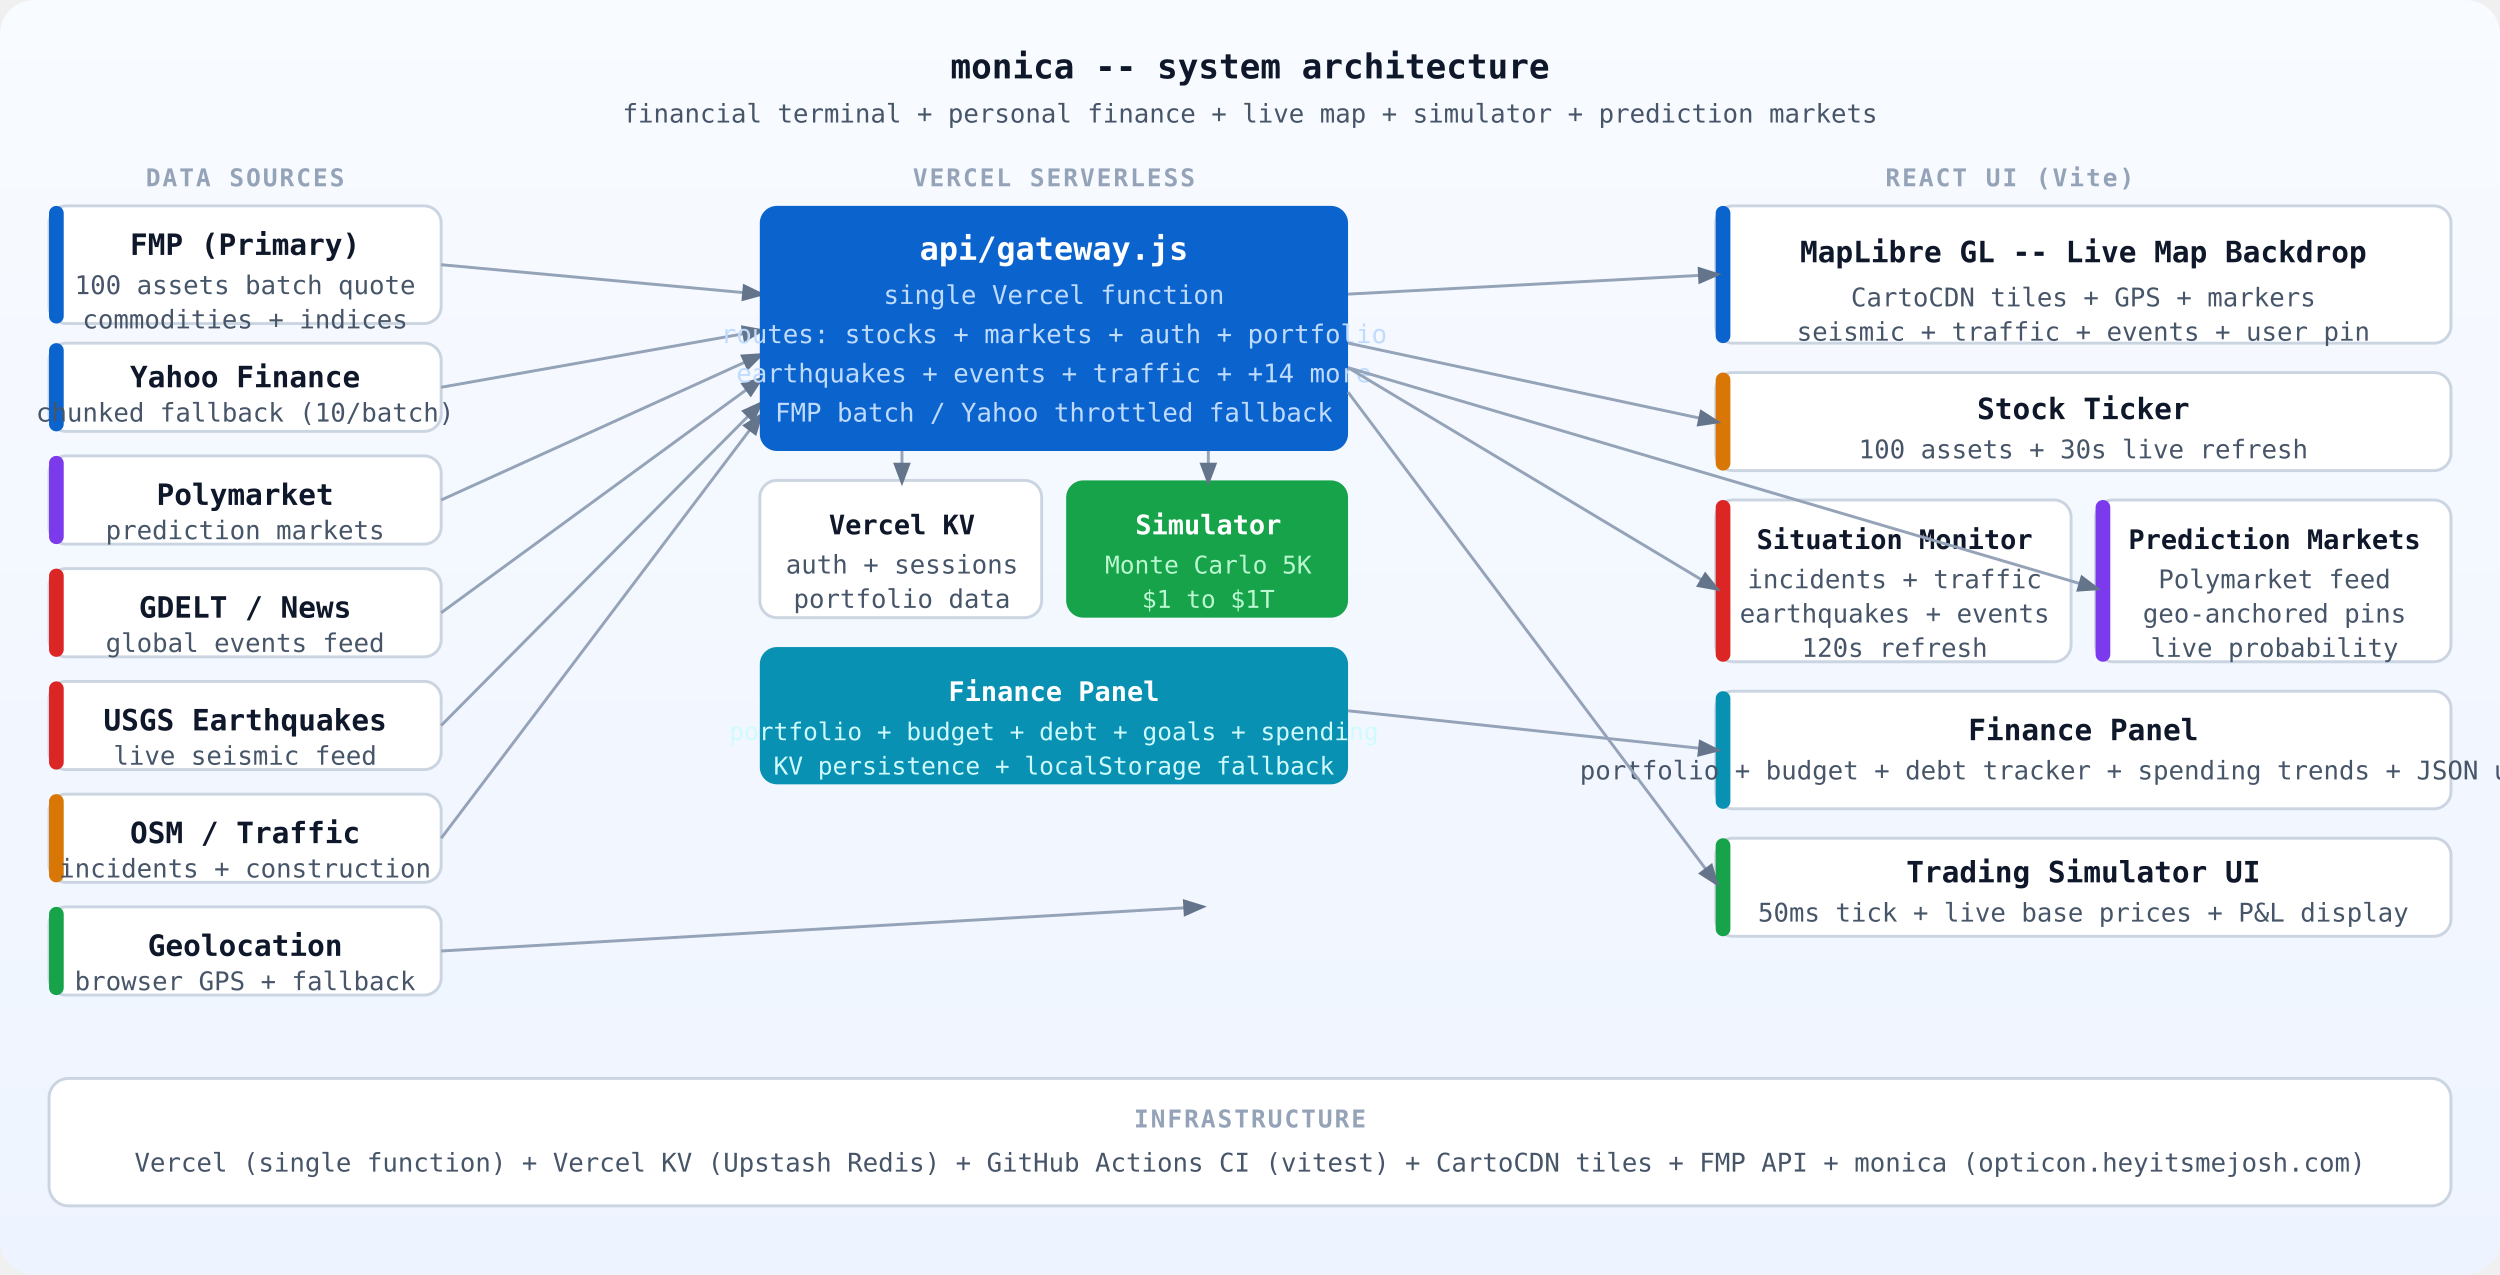
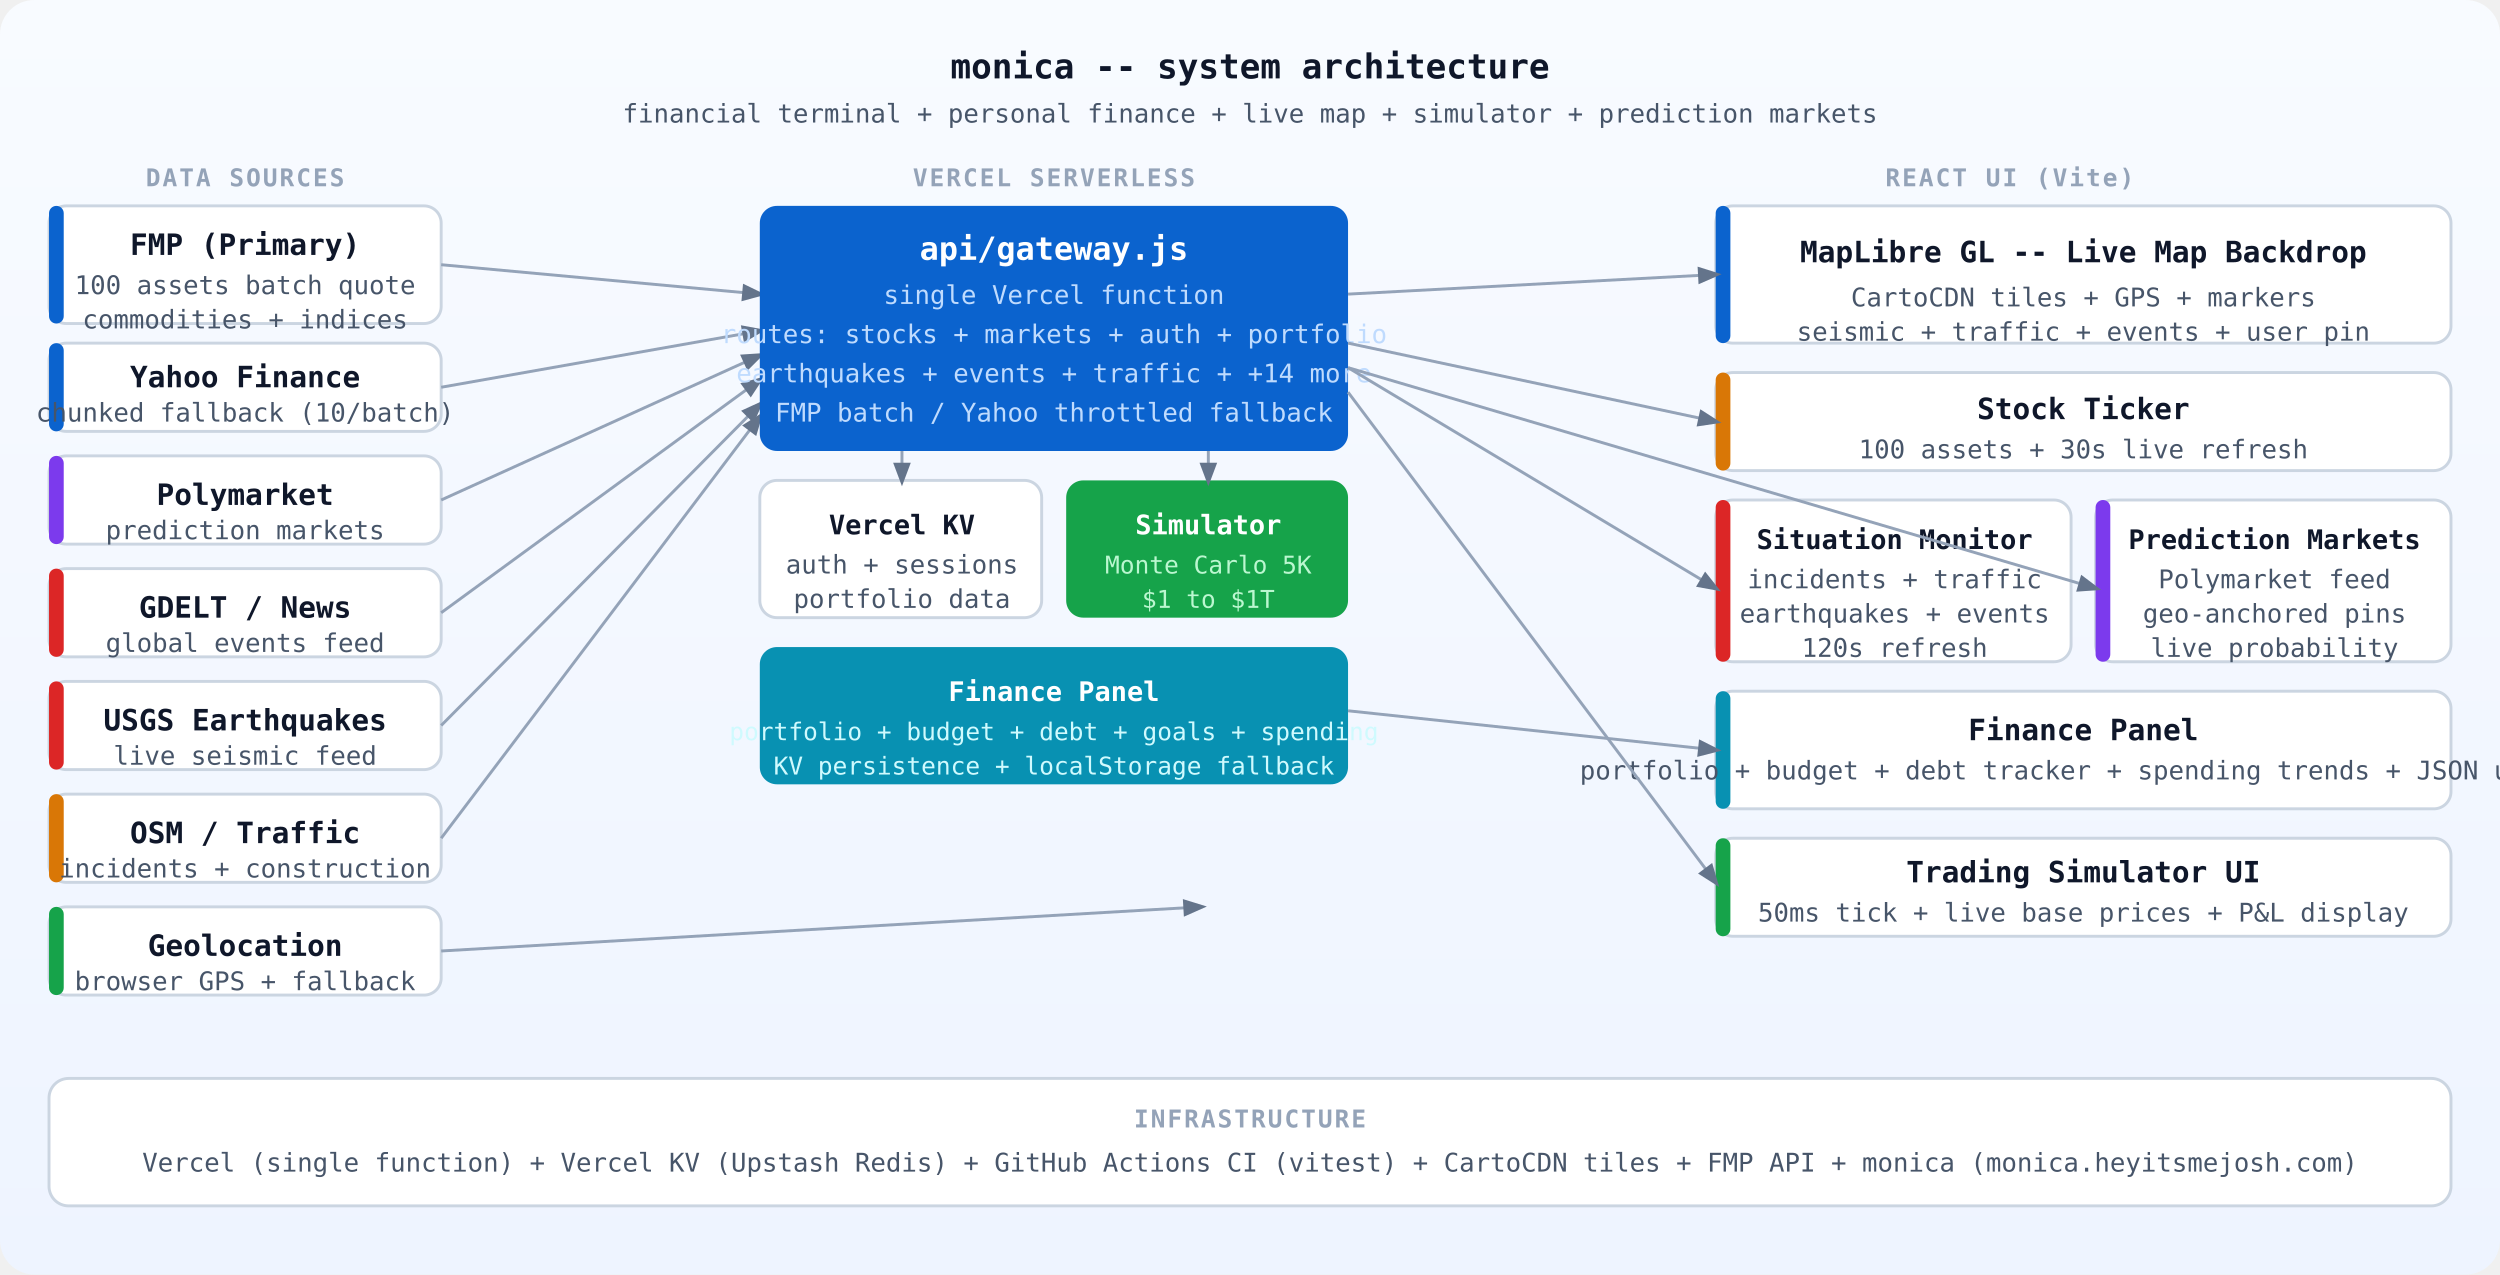
<svg xmlns="http://www.w3.org/2000/svg" viewBox="0 0 1020 520">
  <defs>
    <linearGradient id="bg" x1="0" x2="0" y1="0" y2="1">
      <stop offset="0%" stop-color="#f8fbff" />
      <stop offset="100%" stop-color="#eef4ff" />
    </linearGradient>
    <marker id="arr" markerWidth="8" markerHeight="8" refX="6" refY="3" orient="auto">
      <path d="M0,0 L0,6 L8,3 z" fill="#64748b" />
    </marker>
  </defs>
  <style>
    .t { font-family: ui-monospace, SFMono-Regular, Menlo, Consolas, monospace; }
    .title { font-size: 14px; font-weight: 700; fill: #0f172a; }
    .sub { font-size: 10.5px; fill: #475569; }
    .label { font-size: 10px; font-weight: 700; fill: #94a3b8; letter-spacing: 0.08em; }
    .box { fill: #fff; stroke: #cbd5e1; stroke-width: 1.2; }
    .grp { fill: #0b63ce; }
    .grp-g { fill: #16a34a; }
    .grp-r { fill: #dc2626; }
    .grp-a { fill: #d97706; }
    .grp-p { fill: #7c3aed; }
    .grp-f { fill: #0891b2; }
    .line { stroke: #94a3b8; stroke-width: 1.2; fill: none; marker-end: url(#arr); }
    .dline { stroke: #94a3b8; stroke-width: 1; fill: none; stroke-dasharray: 4 3; }
  </style>
  <rect width="1020" height="520" rx="14" fill="url(#bg)" />
  <text x="510" y="32" text-anchor="middle" class="t title">monica -- system architecture</text>
  <text x="510" y="50" text-anchor="middle" class="t sub">financial terminal + personal finance + live map + simulator + prediction markets</text>
  <text x="100" y="76" text-anchor="middle" class="t label">DATA SOURCES</text>
  <rect x="20" y="84" width="160" height="48" rx="7" class="box" />
  <rect x="20" y="84" width="6" height="48" rx="3" class="grp" />
  <text x="100" y="104" text-anchor="middle" class="t title" style="font-size:12px;">FMP (Primary)</text>
  <text x="100" y="120" text-anchor="middle" class="t sub">100 assets batch quote</text>
  <text x="100" y="134" text-anchor="middle" class="t sub">commodities + indices</text>
  <rect x="20" y="140" width="160" height="36" rx="7" class="box" />
  <rect x="20" y="140" width="6" height="36" rx="3" class="grp" />
  <text x="100" y="158" text-anchor="middle" class="t title" style="font-size:12px;">Yahoo Finance</text>
  <text x="100" y="172" text-anchor="middle" class="t sub">chunked fallback (10/batch)</text>
  <rect x="20" y="186" width="160" height="36" rx="7" class="box" />
  <rect x="20" y="186" width="6" height="36" rx="3" class="grp-p" />
  <text x="100" y="206" text-anchor="middle" class="t title" style="font-size:12px;">Polymarket</text>
  <text x="100" y="220" text-anchor="middle" class="t sub">prediction markets</text>
  <rect x="20" y="232" width="160" height="36" rx="7" class="box" />
  <rect x="20" y="232" width="6" height="36" rx="3" class="grp-r" />
  <text x="100" y="252" text-anchor="middle" class="t title" style="font-size:12px;">GDELT / News</text>
  <text x="100" y="266" text-anchor="middle" class="t sub">global events feed</text>
  <rect x="20" y="278" width="160" height="36" rx="7" class="box" />
  <rect x="20" y="278" width="6" height="36" rx="3" class="grp-r" />
  <text x="100" y="298" text-anchor="middle" class="t title" style="font-size:12px;">USGS Earthquakes</text>
  <text x="100" y="312" text-anchor="middle" class="t sub">live seismic feed</text>
  <rect x="20" y="324" width="160" height="36" rx="7" class="box" />
  <rect x="20" y="324" width="6" height="36" rx="3" class="grp-a" />
  <text x="100" y="344" text-anchor="middle" class="t title" style="font-size:12px;">OSM / Traffic</text>
  <text x="100" y="358" text-anchor="middle" class="t sub">incidents + construction</text>
  <rect x="20" y="370" width="160" height="36" rx="7" class="box" />
  <rect x="20" y="370" width="6" height="36" rx="3" class="grp-g" />
  <text x="100" y="390" text-anchor="middle" class="t title" style="font-size:12px;">Geolocation</text>
  <text x="100" y="404" text-anchor="middle" class="t sub">browser GPS + fallback</text>
  <line x1="180" y1="108" x2="310" y2="120" class="line" />
  <line x1="180" y1="158" x2="310" y2="135" class="line" />
  <line x1="180" y1="204" x2="310" y2="145" class="line" />
  <line x1="180" y1="250" x2="310" y2="155" class="line" />
  <line x1="180" y1="296" x2="310" y2="165" class="line" />
  <line x1="180" y1="342" x2="310" y2="170" class="line" />
  <line x1="180" y1="388" x2="490" y2="370" class="line" />
  <text x="430" y="76" text-anchor="middle" class="t label">VERCEL SERVERLESS</text>
  <rect x="310" y="84" width="240" height="100" rx="7" fill="#0b63ce" />
  <text x="430" y="106" text-anchor="middle" class="t" style="font-size:13px;fill:#fff;font-weight:700;">api/gateway.js</text>
  <text x="430" y="124" text-anchor="middle" class="t" style="font-size:10.5px;fill:#bfdbfe;">single Vercel function</text>
  <text x="430" y="140" text-anchor="middle" class="t" style="font-size:10.5px;fill:#bfdbfe;">routes: stocks + markets + auth + portfolio</text>
  <text x="430" y="156" text-anchor="middle" class="t" style="font-size:10.5px;fill:#bfdbfe;">earthquakes + events + traffic + +14 more</text>
  <text x="430" y="172" text-anchor="middle" class="t" style="font-size:10.5px;fill:#bfdbfe;">FMP batch / Yahoo throttled fallback</text>
  <rect x="310" y="196" width="115" height="56" rx="7" class="box" />
  <text x="368" y="218" text-anchor="middle" class="t title" style="font-size:11px;">Vercel KV</text>
  <text x="368" y="234" text-anchor="middle" class="t sub">auth + sessions</text>
  <text x="368" y="248" text-anchor="middle" class="t sub">portfolio data</text>
  <rect x="435" y="196" width="115" height="56" rx="7" fill="#16a34a" />
  <text x="493" y="218" text-anchor="middle" class="t" style="font-size:11px;fill:#fff;font-weight:700;">Simulator</text>
  <text x="493" y="234" text-anchor="middle" class="t" style="font-size:10px;fill:#bbf7d0;">Monte Carlo 5K</text>
  <text x="493" y="248" text-anchor="middle" class="t" style="font-size:10px;fill:#bbf7d0;">$1 to $1T</text>
  <rect x="310" y="264" width="240" height="56" rx="7" fill="#0891b2" />
  <text x="430" y="286" text-anchor="middle" class="t" style="font-size:11px;fill:#fff;font-weight:700;">Finance Panel</text>
  <text x="430" y="302" text-anchor="middle" class="t" style="font-size:10px;fill:#cffafe;">portfolio + budget + debt + goals + spending</text>
  <text x="430" y="316" text-anchor="middle" class="t" style="font-size:10px;fill:#cffafe;">KV persistence + localStorage fallback</text>
  <line x1="368" y1="184" x2="368" y2="196" class="line" />
  <line x1="493" y1="184" x2="493" y2="196" class="line" />
  <text x="820" y="76" text-anchor="middle" class="t label">REACT UI (Vite)</text>
  <rect x="700" y="84" width="300" height="56" rx="7" class="box" />
  <rect x="700" y="84" width="6" height="56" rx="3" class="grp" />
  <text x="850" y="107" text-anchor="middle" class="t title" style="font-size:12px;">MapLibre GL -- Live Map Backdrop</text>
  <text x="850" y="125" text-anchor="middle" class="t sub">CartoCDN tiles + GPS + markers</text>
  <text x="850" y="139" text-anchor="middle" class="t sub">seismic + traffic + events + user pin</text>
  <rect x="700" y="152" width="300" height="40" rx="7" class="box" />
  <rect x="700" y="152" width="6" height="40" rx="3" class="grp-a" />
  <text x="850" y="171" text-anchor="middle" class="t title" style="font-size:12px;">Stock Ticker</text>
  <text x="850" y="187" text-anchor="middle" class="t sub">100 assets + 30s live refresh</text>
  <rect x="700" y="204" width="145" height="66" rx="7" class="box" />
  <rect x="700" y="204" width="6" height="66" rx="3" class="grp-r" />
  <text x="773" y="224" text-anchor="middle" class="t title" style="font-size:11px;">Situation Monitor</text>
  <text x="773" y="240" text-anchor="middle" class="t sub">incidents + traffic</text>
  <text x="773" y="254" text-anchor="middle" class="t sub">earthquakes + events</text>
  <text x="773" y="268" text-anchor="middle" class="t sub">120s refresh</text>
  <rect x="855" y="204" width="145" height="66" rx="7" class="box" />
  <rect x="855" y="204" width="6" height="66" rx="3" class="grp-p" />
  <text x="928" y="224" text-anchor="middle" class="t title" style="font-size:11px;">Prediction Markets</text>
  <text x="928" y="240" text-anchor="middle" class="t sub">Polymarket feed</text>
  <text x="928" y="254" text-anchor="middle" class="t sub">geo-anchored pins</text>
  <text x="928" y="268" text-anchor="middle" class="t sub">live probability</text>
  <rect x="700" y="282" width="300" height="48" rx="7" class="box" />
  <rect x="700" y="282" width="6" height="48" rx="3" class="grp-f" />
  <text x="850" y="302" text-anchor="middle" class="t title" style="font-size:12px;">Finance Panel</text>
  <text x="850" y="318" text-anchor="middle" class="t sub">portfolio + budget + debt tracker + spending trends + JSON upload</text>
  <rect x="700" y="342" width="300" height="40" rx="7" class="box" />
  <rect x="700" y="342" width="6" height="40" rx="3" class="grp-g" />
  <text x="850" y="360" text-anchor="middle" class="t title" style="font-size:12px;">Trading Simulator UI</text>
  <text x="850" y="376" text-anchor="middle" class="t sub">50ms tick + live base prices + P&amp;L display</text>
  <line x1="550" y1="120" x2="700" y2="112" class="line" />
  <line x1="550" y1="140" x2="700" y2="172" class="line" />
  <line x1="550" y1="150" x2="700" y2="240" class="line" />
  <line x1="550" y1="150" x2="855" y2="240" class="line" />
  <line x1="550" y1="290" x2="700" y2="306" class="line" />
  <line x1="550" y1="160" x2="700" y2="360" class="line" />
  <rect x="20" y="440" width="980" height="52" rx="8" class="box" />
  <text x="510" y="460" text-anchor="middle" class="t label">INFRASTRUCTURE</text>
-   <text x="510" y="478" text-anchor="middle" class="t sub">Vercel (single function) + Vercel KV (Upstash Redis) + GitHub Actions CI (vitest) + CartoCDN tiles + FMP API + monica (opticon.heyitsmejosh.com)</text>
+   <text x="510" y="478" text-anchor="middle" class="t sub">Vercel (single function) + Vercel KV (Upstash Redis) + GitHub Actions CI (vitest) + CartoCDN tiles + FMP API + monica (monica.heyitsmejosh.com)</text>
</svg>
